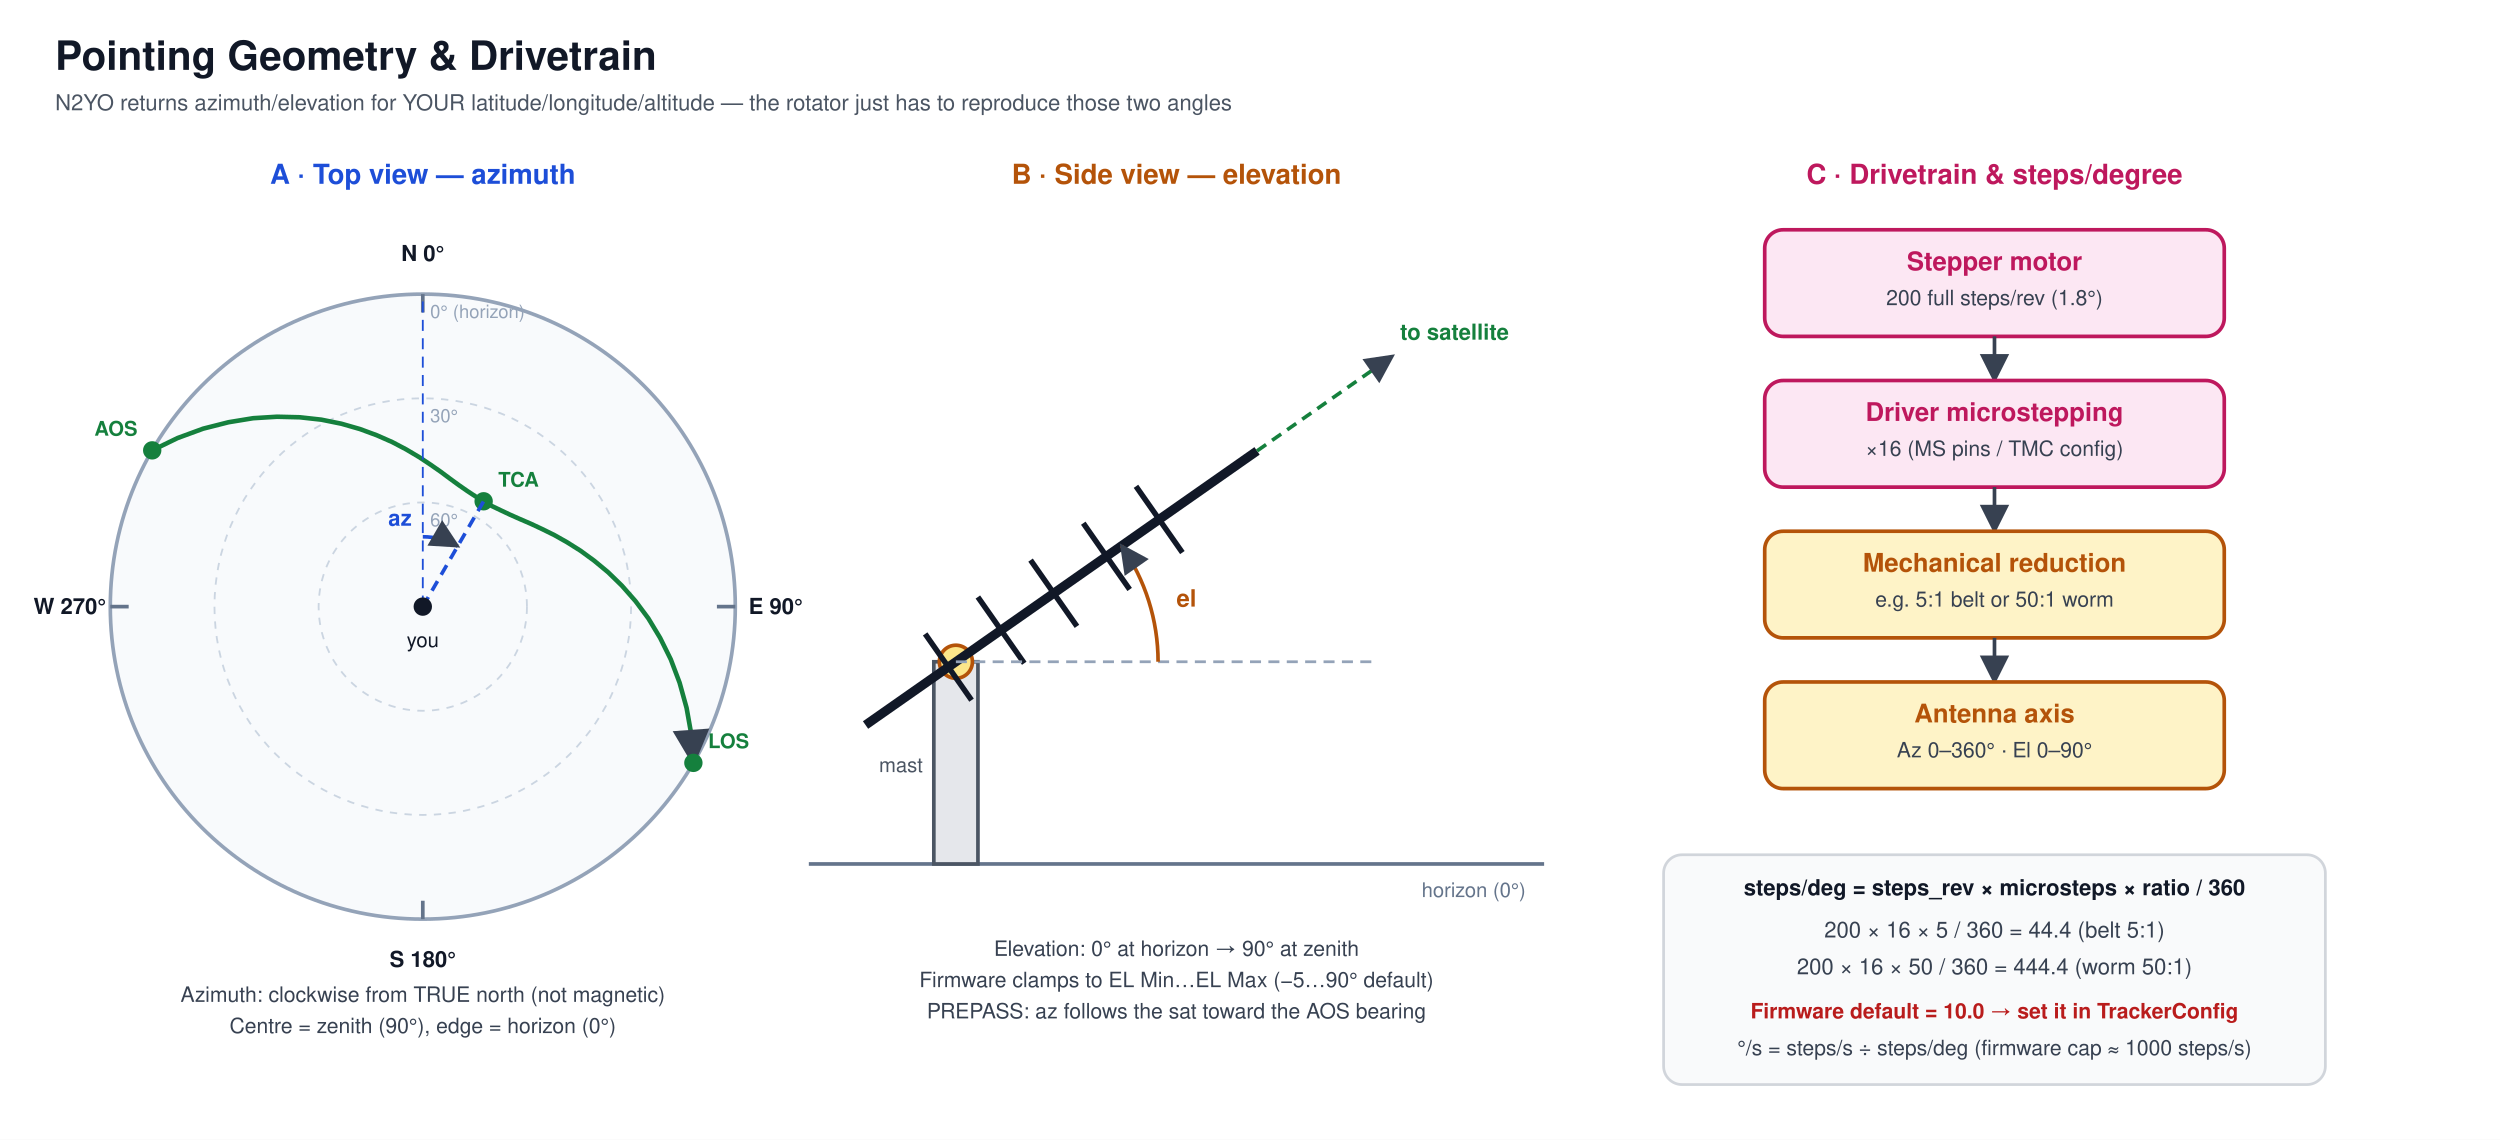
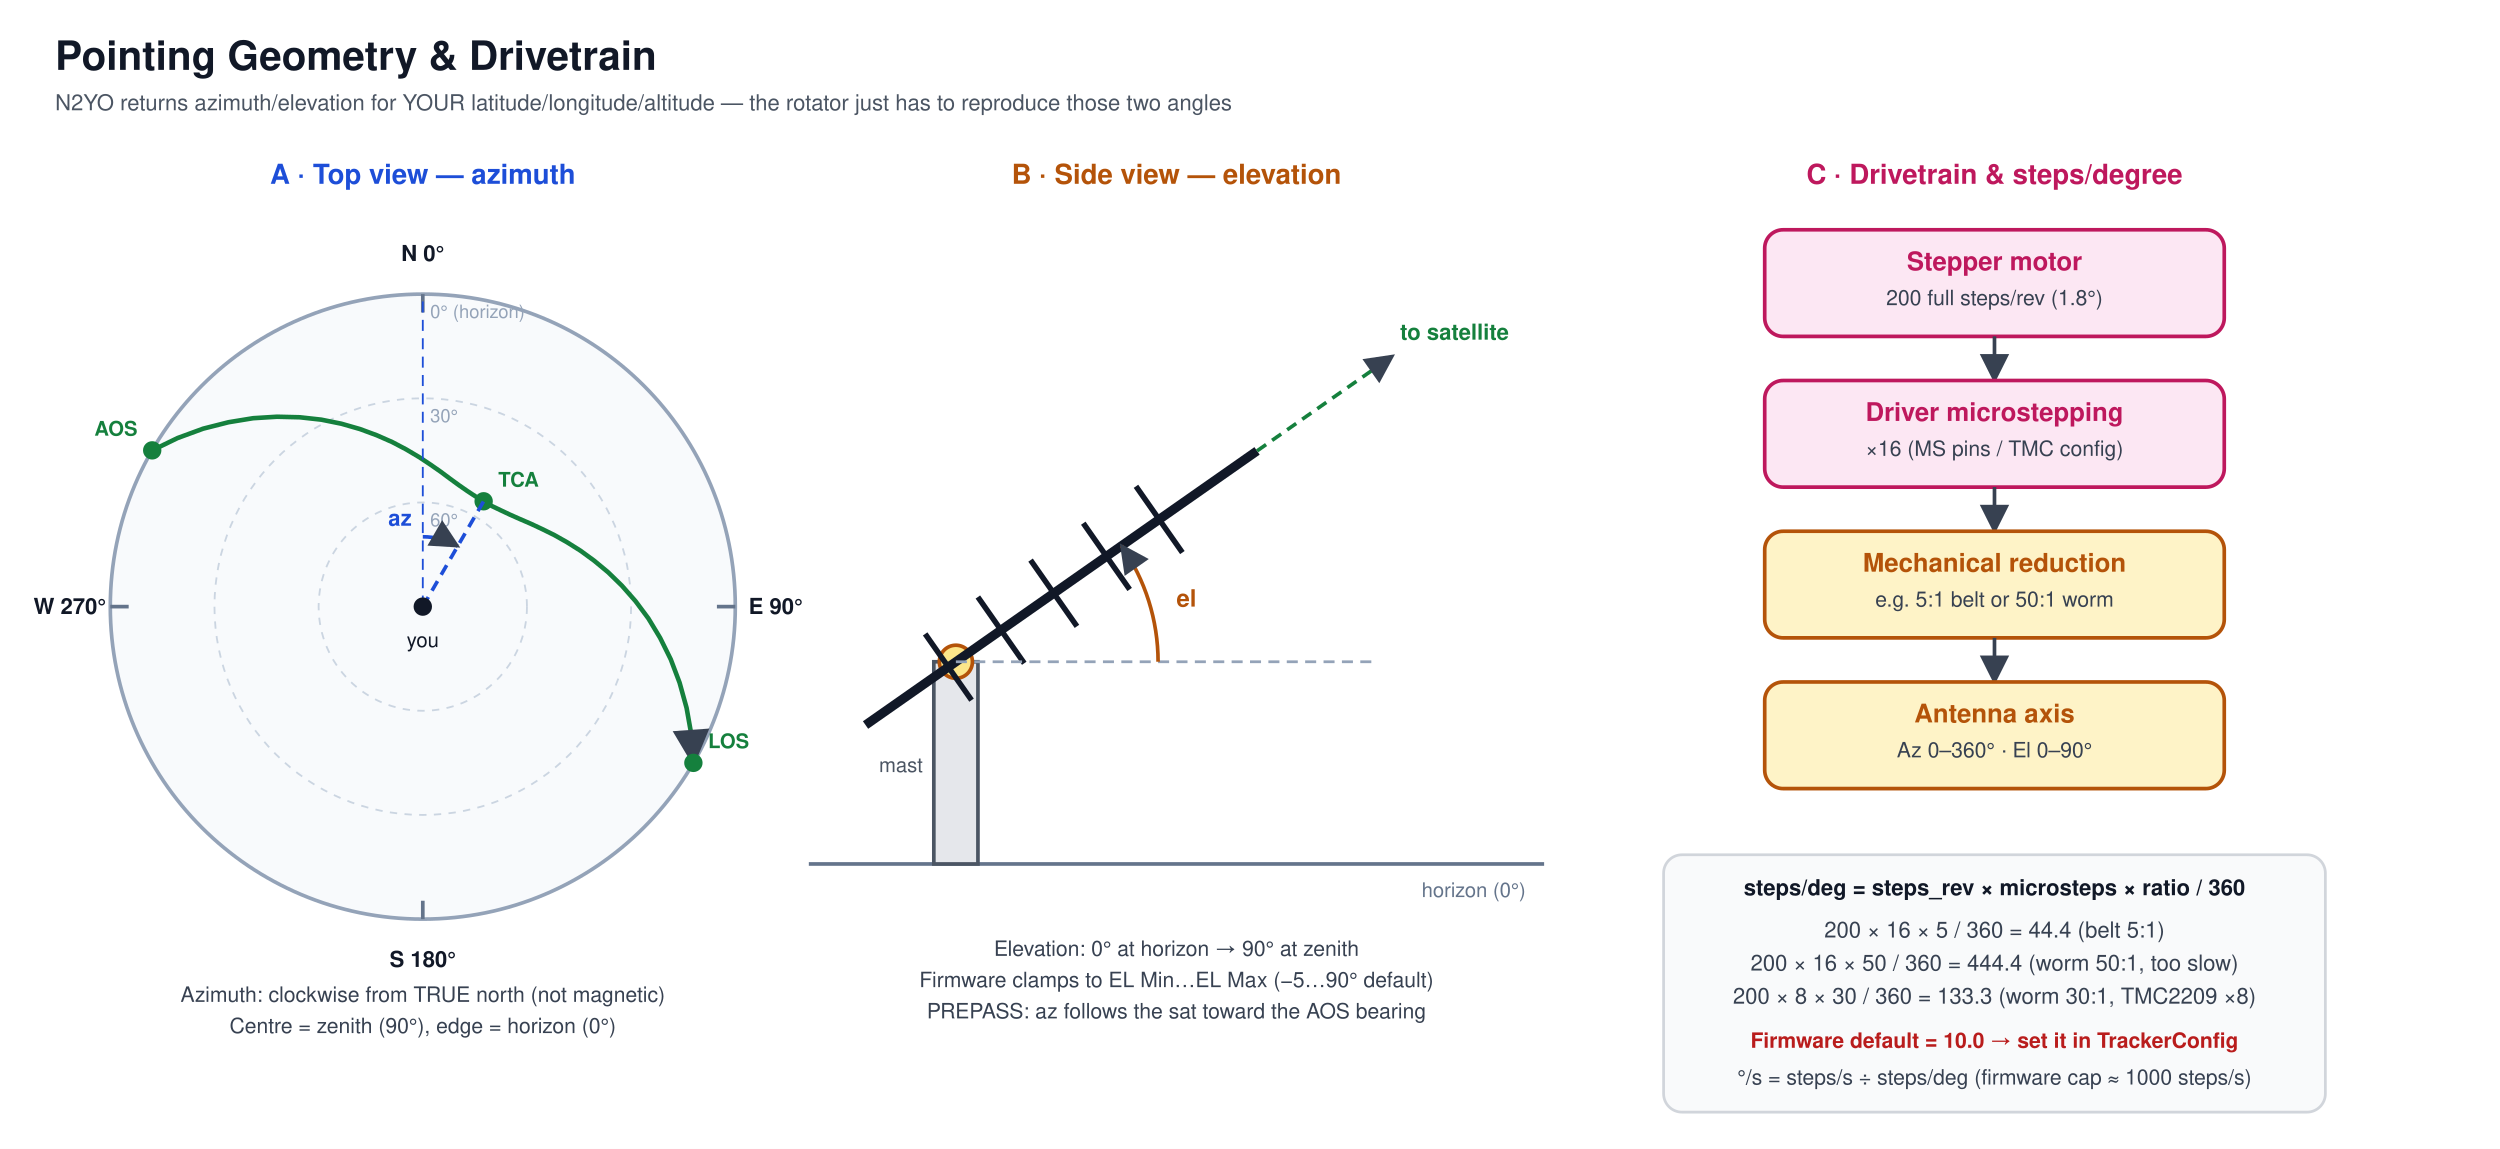
- <svg xmlns="http://www.w3.org/2000/svg" width="1360" height="620" viewBox="0 0 1360 620">
+ <svg xmlns="http://www.w3.org/2000/svg" width="1360" height="625" viewBox="0 0 1360 625">
  <defs>
    <marker id="arr" viewBox="0 0 10 10" refX="9" refY="5" markerWidth="8" markerHeight="8" orient="auto-start-reverse">
      <path d="M0,0 L10,5 L0,10 z" fill="#374151" />
    </marker>
  </defs>
-   <rect x="0" y="0" width="1360" height="620" fill="#ffffff" />
+   <rect x="0" y="0" width="1360" height="625" fill="#ffffff" />
  <text x="30" y="38" font-size="22" text-anchor="start" fill="#111827" font-weight="bold" font-family="Helvetica, Arial, sans-serif">Pointing Geometry &amp; Drivetrain</text>
  <text x="30" y="60" font-size="12" text-anchor="start" fill="#4b5563" font-weight="normal" font-family="Helvetica, Arial, sans-serif">N2YO returns azimuth/elevation for YOUR latitude/longitude/altitude — the rotator just has to reproduce those two angles</text>
  <text x="230" y="100" font-size="15" text-anchor="middle" fill="#1d4ed8" font-weight="bold" font-family="Helvetica, Arial, sans-serif">A · Top view — azimuth</text>
  <circle cx="230" cy="330" r="170" fill="#f8fafc" stroke="#94a3b8" stroke-width="2" />
  <circle cx="230" cy="330" r="113.333" fill="none" stroke="#cbd5e1" stroke-dasharray="4 4" />
  <text x="234" y="229.667" font-size="10" text-anchor="start" fill="#94a3b8" font-weight="normal" font-family="Helvetica, Arial, sans-serif">30°</text>
  <circle cx="230" cy="330" r="56.667" fill="none" stroke="#cbd5e1" stroke-dasharray="4 4" />
  <text x="234" y="286.333" font-size="10" text-anchor="start" fill="#94a3b8" font-weight="normal" font-family="Helvetica, Arial, sans-serif">60°</text>
  <text x="234" y="173" font-size="10" text-anchor="start" fill="#94a3b8" font-weight="normal" font-family="Helvetica, Arial, sans-serif">0° (horizon)</text>
  <text x="230.0" y="142.0" font-size="12" text-anchor="middle" fill="#111827" font-weight="bold" font-family="Helvetica, Arial, sans-serif">N 0°</text>
  <line x1="230.0" y1="160.0" x2="230.0" y2="170.0" stroke="#64748b" stroke-width="2" />
  <text x="422.0" y="334.0" font-size="12" text-anchor="middle" fill="#111827" font-weight="bold" font-family="Helvetica, Arial, sans-serif">E 90°</text>
  <line x1="400.0" y1="330.0" x2="390.0" y2="330.0" stroke="#64748b" stroke-width="2" />
  <text x="230" y="526.0" font-size="12" text-anchor="middle" fill="#111827" font-weight="bold" font-family="Helvetica, Arial, sans-serif">S 180°</text>
  <line x1="230" y1="500.0" x2="230" y2="490.0" stroke="#64748b" stroke-width="2" />
  <text x="38.0" y="334" font-size="12" text-anchor="middle" fill="#111827" font-weight="bold" font-family="Helvetica, Arial, sans-serif">W 270°</text>
  <line x1="60.0" y1="330" x2="70.0" y2="330" stroke="#64748b" stroke-width="2" />
  <path d="M82.8,245.0 L96.6,238.3 L110.5,233.2 L124.3,229.7 L137.7,227.5 L150.7,226.7 L163.1,227.0 L174.8,228.3 L185.7,230.5 L195.8,233.4 L205.0,236.8 L213.4,240.5 L221.0,244.5 L227.9,248.6 L234.1,252.7 L239.7,256.6 L244.8,260.4 L249.6,263.9 L254.2,267.1 L258.6,270.0 L263.1,272.7 L267.6,275.3 L272.4,277.6 L277.5,280.0 L282.9,282.4 L288.7,284.9 L294.9,287.8 L301.6,291.1 L308.5,295.0 L315.8,299.6 L323.2,305.0 L330.8,311.3 L338.3,318.6 L345.7,327.0 L352.7,336.4 L359.1,347.0 L364.9,358.7 L369.7,371.4 L373.5,385.1 L376.1,399.7 L377.2,415.0" stroke="#15803d" stroke-width="2.5" fill="none" marker-end="url(#arr)" />
  <circle cx="82.8" cy="245.0" r="5" fill="#15803d" />
  <text x="74.776" y="237.0" font-size="11" text-anchor="end" fill="#15803d" font-weight="bold" font-family="Helvetica, Arial, sans-serif">AOS</text>
  <circle cx="263.1" cy="272.7" r="5" fill="#15803d" />
  <text x="271.056" y="264.746" font-size="11" text-anchor="start" fill="#15803d" font-weight="bold" font-family="Helvetica, Arial, sans-serif">TCA</text>
  <circle cx="377.2" cy="415.0" r="5" fill="#15803d" />
  <text x="385.224" y="407" font-size="11" text-anchor="start" fill="#15803d" font-weight="bold" font-family="Helvetica, Arial, sans-serif">LOS</text>
  <line x1="230" y1="330" x2="263.056" y2="272.746" stroke="#1d4ed8" stroke-width="2" stroke-dasharray="6 4" />
  <path d="M230,292 A38,38 0 0,1 249.0,297.1" stroke="#1d4ed8" stroke-width="2" fill="none" marker-end="url(#arr)" />
  <line x1="230" y1="330" x2="230" y2="160" stroke="#1d4ed8" stroke-width="1" stroke-dasharray="6 4" />
  <text x="224" y="286" font-size="12" text-anchor="end" fill="#1d4ed8" font-weight="bold" font-family="Helvetica, Arial, sans-serif">az</text>
  <circle cx="230" cy="330" r="5" fill="#111827" />
  <text x="230" y="352" font-size="11" text-anchor="middle" fill="#111827" font-weight="normal" font-family="Helvetica, Arial, sans-serif">you</text>
  <text x="230" y="545" font-size="11.5" text-anchor="middle" fill="#374151" font-weight="normal" font-family="Helvetica, Arial, sans-serif">Azimuth: clockwise from TRUE north (not magnetic)</text>
  <text x="230" y="562" font-size="11.5" text-anchor="middle" fill="#374151" font-weight="normal" font-family="Helvetica, Arial, sans-serif">Centre = zenith (90°), edge = horizon (0°)</text>
  <text x="640" y="100" font-size="15" text-anchor="middle" fill="#b45309" font-weight="bold" font-family="Helvetica, Arial, sans-serif">B · Side view — elevation</text>
  <line x1="440" y1="470" x2="840" y2="470" stroke="#64748b" stroke-width="2" />
  <text x="830" y="488" font-size="11" text-anchor="end" fill="#64748b" font-weight="normal" font-family="Helvetica, Arial, sans-serif">horizon (0°)</text>
  <rect x="508" y="360" width="24" height="110" fill="#e5e7eb" stroke="#4b5563" stroke-width="2" />
  <text x="502" y="420" font-size="11" text-anchor="end" fill="#4b5563" font-weight="normal" font-family="Helvetica, Arial, sans-serif">mast</text>
  <circle cx="520" cy="360" r="9" fill="#fde68a" stroke="#b45309" stroke-width="2" />
  <line x1="470.851" y1="394.415" x2="683.83" y2="245.285" stroke="#111827" stroke-width="5" />
  <line x1="503.286" y1="344.847" x2="528.523" y2="380.889" stroke="#111827" stroke-width="3" />
  <line x1="531.956" y1="324.771" x2="557.193" y2="360.814" stroke="#111827" stroke-width="3" />
  <line x1="560.626" y1="304.696" x2="585.864" y2="340.739" stroke="#111827" stroke-width="3" />
  <line x1="589.297" y1="284.621" x2="614.534" y2="320.664" stroke="#111827" stroke-width="3" />
  <line x1="617.967" y1="264.546" x2="643.204" y2="300.589" stroke="#111827" stroke-width="3" />
  <line x1="683.83" y1="245.285" x2="757.554" y2="193.663" stroke="#15803d" stroke-width="2" marker-end="url(#arr)" stroke-dasharray="6 4" />
  <text x="761.65" y="184.795" font-size="12" text-anchor="start" fill="#15803d" font-weight="bold" font-family="Helvetica, Arial, sans-serif">to satellite</text>
  <line x1="520" y1="360" x2="750" y2="360" stroke="#94a3b8" stroke-width="1.5" stroke-dasharray="6 4" />
  <path d="M630,360 A110,110 0 0,0 610.1,296.9" stroke="#b45309" stroke-width="2" fill="none" marker-end="url(#arr)" />
  <text x="640" y="330" font-size="13" text-anchor="start" fill="#b45309" font-weight="bold" font-family="Helvetica, Arial, sans-serif">el</text>
  <text x="640" y="520" font-size="11.5" text-anchor="middle" fill="#374151" font-weight="normal" font-family="Helvetica, Arial, sans-serif">Elevation: 0° at horizon → 90° at zenith</text>
  <text x="640" y="537" font-size="11.5" text-anchor="middle" fill="#374151" font-weight="normal" font-family="Helvetica, Arial, sans-serif">Firmware clamps to EL Min…EL Max (−5…90° default)</text>
  <text x="640" y="554" font-size="11.5" text-anchor="middle" fill="#374151" font-weight="normal" font-family="Helvetica, Arial, sans-serif">PREPASS: az follows the sat toward the AOS bearing</text>
  <text x="1085" y="100" font-size="15" text-anchor="middle" fill="#be185d" font-weight="bold" font-family="Helvetica, Arial, sans-serif">C · Drivetrain &amp; steps/degree</text>
  <rect x="960" y="125" width="250" height="58" rx="10" fill="#fce7f3" stroke="#be185d" stroke-width="2" />
  <text x="1085.0" y="147" font-size="14" text-anchor="middle" fill="#be185d" font-weight="bold" font-family="Helvetica, Arial, sans-serif">Stepper motor</text>
  <text x="1085.0" y="166" font-size="11.5" text-anchor="middle" fill="#374151" font-weight="normal" font-family="Helvetica, Arial, sans-serif">200 full steps/rev (1.8°)</text>
  <line x1="1085" y1="183" x2="1085" y2="207" stroke="#374151" stroke-width="2" marker-end="url(#arr)" />
  <rect x="960" y="207" width="250" height="58" rx="10" fill="#fce7f3" stroke="#be185d" stroke-width="2" />
  <text x="1085.0" y="229" font-size="14" text-anchor="middle" fill="#be185d" font-weight="bold" font-family="Helvetica, Arial, sans-serif">Driver microstepping</text>
  <text x="1085.0" y="248" font-size="11.5" text-anchor="middle" fill="#374151" font-weight="normal" font-family="Helvetica, Arial, sans-serif">×16 (MS pins / TMC config)</text>
  <line x1="1085" y1="265" x2="1085" y2="289" stroke="#374151" stroke-width="2" marker-end="url(#arr)" />
  <rect x="960" y="289" width="250" height="58" rx="10" fill="#fef3c7" stroke="#b45309" stroke-width="2" />
  <text x="1085.0" y="311" font-size="14" text-anchor="middle" fill="#b45309" font-weight="bold" font-family="Helvetica, Arial, sans-serif">Mechanical reduction</text>
  <text x="1085.0" y="330" font-size="11.5" text-anchor="middle" fill="#374151" font-weight="normal" font-family="Helvetica, Arial, sans-serif">e.g. 5:1 belt or 50:1 worm</text>
  <line x1="1085" y1="347" x2="1085" y2="371" stroke="#374151" stroke-width="2" marker-end="url(#arr)" />
  <rect x="960" y="371" width="250" height="58" rx="10" fill="#fef3c7" stroke="#b45309" stroke-width="2" />
  <text x="1085.0" y="393" font-size="14" text-anchor="middle" fill="#b45309" font-weight="bold" font-family="Helvetica, Arial, sans-serif">Antenna axis</text>
  <text x="1085.0" y="412" font-size="11.5" text-anchor="middle" fill="#374151" font-weight="normal" font-family="Helvetica, Arial, sans-serif">Az 0–360° · El 0–90°</text>
-   <rect x="905" y="465" width="360" height="125" rx="10" fill="#f9fafb" stroke="#d1d5db" stroke-width="1.5" />
+   <rect x="905" y="465" width="360" height="140" rx="10" fill="#f9fafb" stroke="#d1d5db" stroke-width="1.5" />
  <text x="1085" y="487" font-size="12" text-anchor="middle" fill="#111827" font-weight="bold" font-family="Helvetica, Arial, sans-serif">steps/deg = steps_rev × microsteps × ratio / 360</text>
  <text x="1085" y="510" font-size="12" text-anchor="middle" fill="#374151" font-weight="normal" font-family="Helvetica, Arial, sans-serif">200 × 16 × 5 / 360 = 44.4  (belt 5:1)</text>
-   <text x="1085" y="530" font-size="12" text-anchor="middle" fill="#374151" font-weight="normal" font-family="Helvetica, Arial, sans-serif">200 × 16 × 50 / 360 = 444.4  (worm 50:1)</text>
-   <text x="1085" y="554" font-size="11.5" text-anchor="middle" fill="#b91c1c" font-weight="bold" font-family="Helvetica, Arial, sans-serif">Firmware default = 10.0 → set it in TrackerConfig</text>
-   <text x="1085" y="574" font-size="11.5" text-anchor="middle" fill="#374151" font-weight="normal" font-family="Helvetica, Arial, sans-serif">°/s = steps/s ÷ steps/deg (firmware cap ≈ 1000 steps/s)</text>
+   <text x="1085" y="528" font-size="12" text-anchor="middle" fill="#374151" font-weight="normal" font-family="Helvetica, Arial, sans-serif">200 × 16 × 50 / 360 = 444.4  (worm 50:1, too slow)</text>
+   <text x="1085" y="546" font-size="12" text-anchor="middle" fill="#374151" font-weight="normal" font-family="Helvetica, Arial, sans-serif">200 × 8 × 30 / 360 = 133.3  (worm 30:1, TMC2209 ×8)</text>
+   <text x="1085" y="570" font-size="11.5" text-anchor="middle" fill="#b91c1c" font-weight="bold" font-family="Helvetica, Arial, sans-serif">Firmware default = 10.0 → set it in TrackerConfig</text>
+   <text x="1085" y="590" font-size="11.5" text-anchor="middle" fill="#374151" font-weight="normal" font-family="Helvetica, Arial, sans-serif">°/s = steps/s ÷ steps/deg (firmware cap ≈ 1000 steps/s)</text>
</svg>
